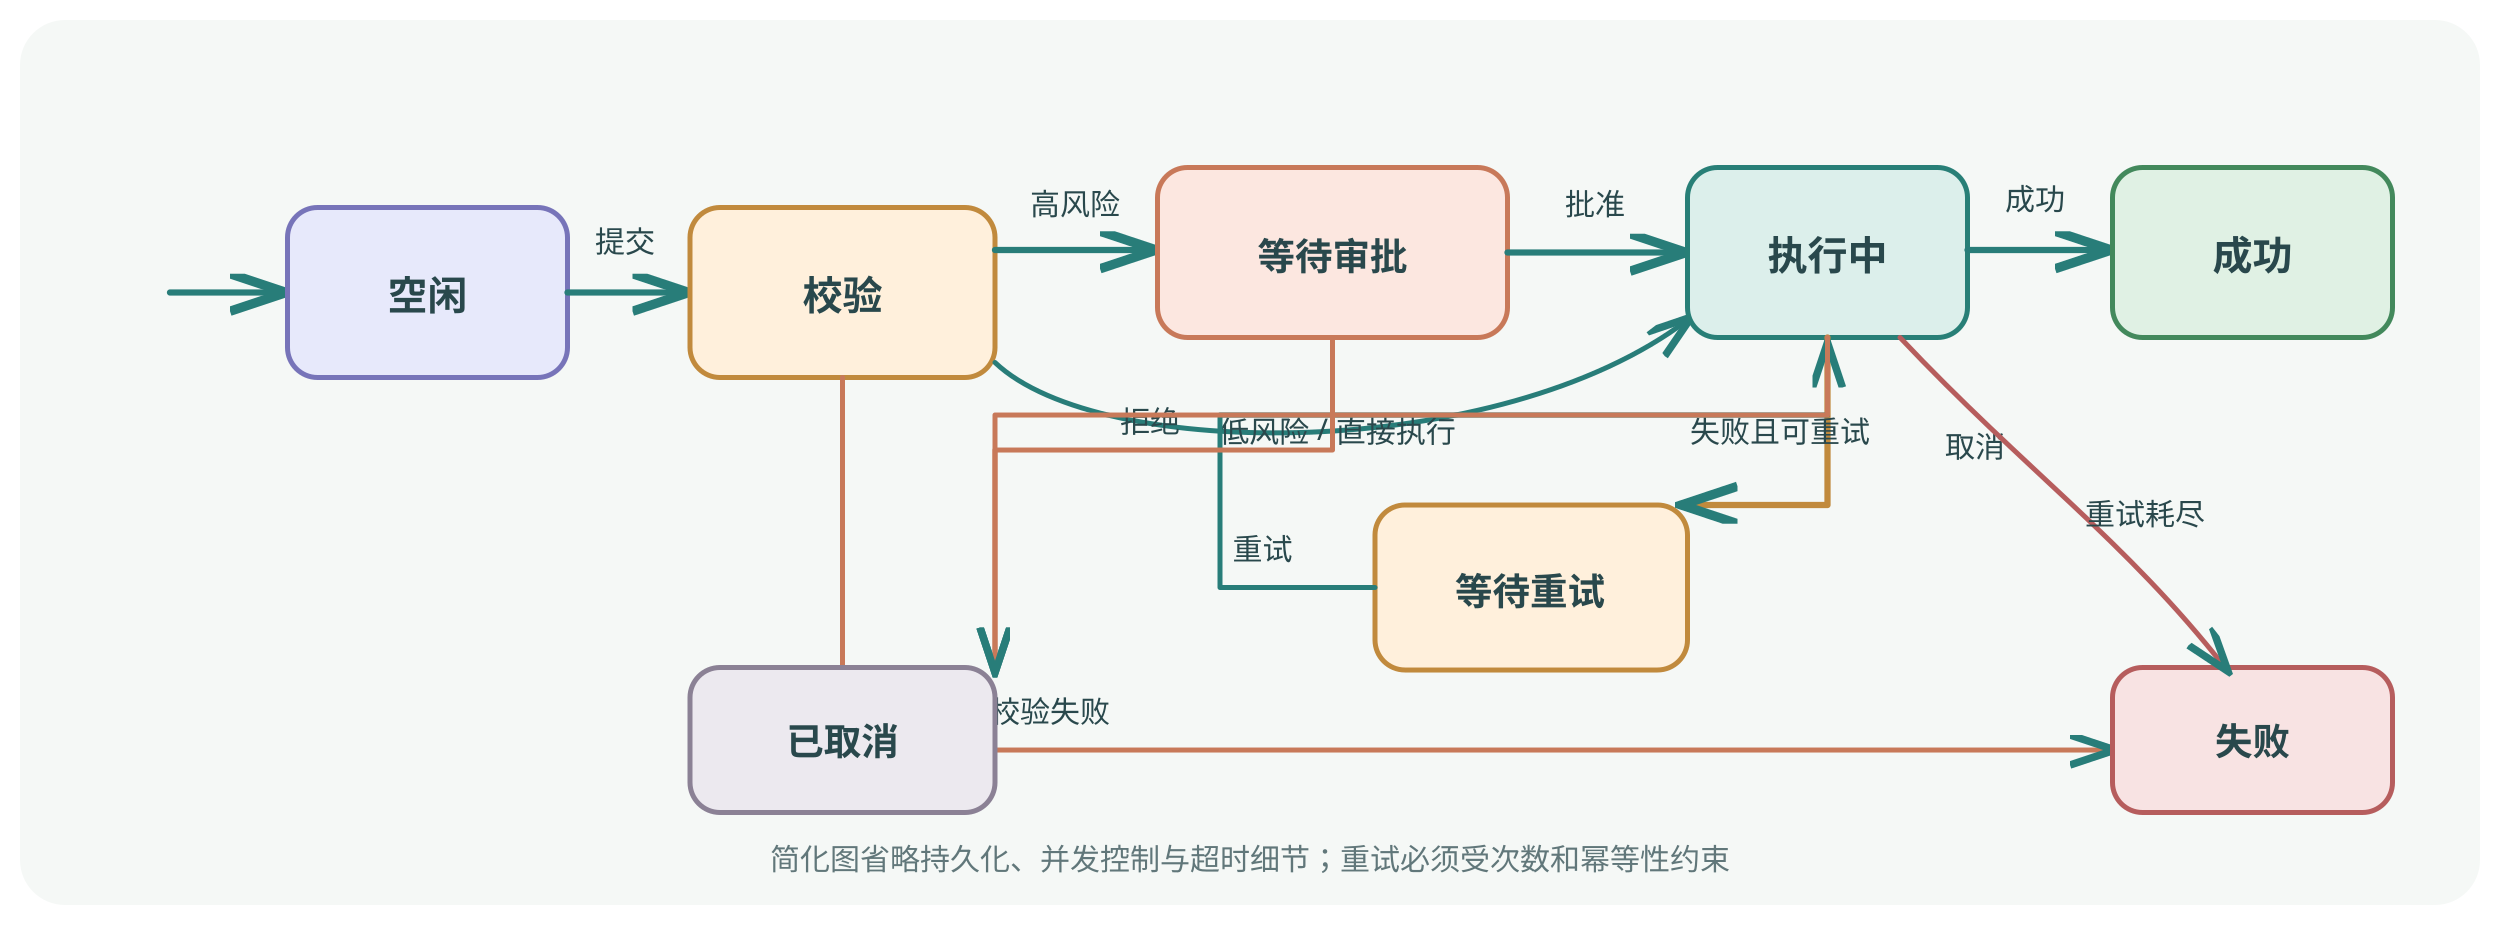
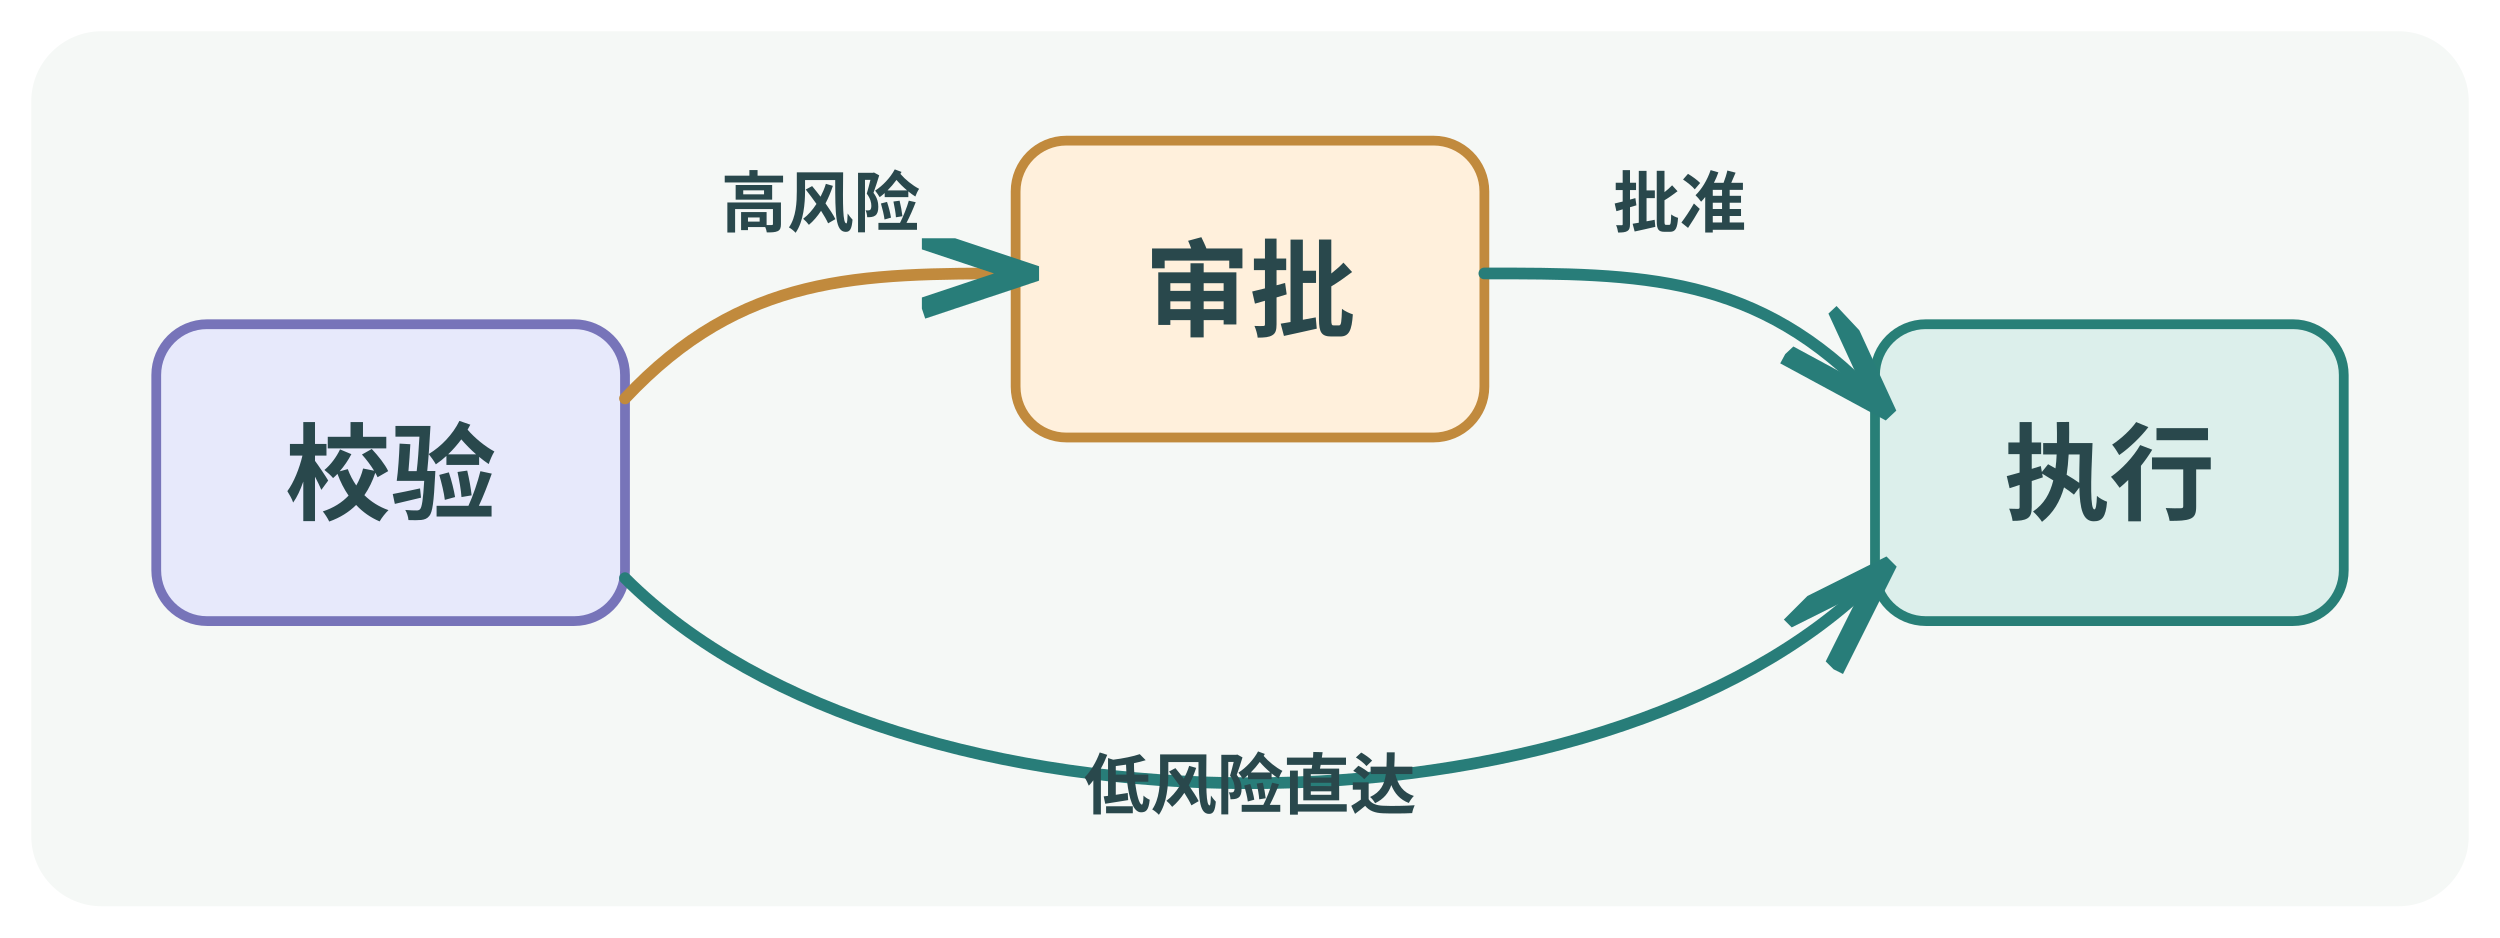
- <svg xmlns="http://www.w3.org/2000/svg" viewBox="0 0 1000 370" role="img" aria-labelledby="fsm05-title fsm05-desc">
+ <svg xmlns="http://www.w3.org/2000/svg" viewBox="0 0 640 240" class="cover-overview" role="img" aria-labelledby="fsm05cover-title fsm05cover-desc">
  <defs>
-     <marker id="fsm05-arrow" markerWidth="10" markerHeight="10" refX="8" refY="3" orient="auto">
-       <path d="M0 0 L9 3 L0 6" fill="none" stroke="#287d79" stroke-width="1.5" />
+     <marker id="fsm05cover-arrow" markerWidth="10" markerHeight="10" refX="8" refY="3" orient="auto">
+       <path d="M0 0 L9 3 L0 6" fill="none" stroke="#287d79" stroke-width="1.8" />
    </marker>
  </defs>
-   <rect x="8" y="8" width="984" height="354" rx="18" fill="#f5f8f6" />
+   <rect x="8" y="8" width="624" height="224" rx="18" fill="#f5f8f6" />
  <g font-family="system-ui,sans-serif" fill="#29484c" stroke-linecap="round" stroke-linejoin="round">
-     <path d="M68 117 H112" stroke="#287d79" stroke-width="2.5" marker-end="url(#fsm05-arrow)" />
-     <g class="state-node" data-state-node="idle">
-       <rect x="115" y="83" width="112" height="68" rx="12" fill="#e7e9fb" stroke="#7774b9" stroke-width="2" />
-       <text x="171" y="124" text-anchor="middle" font-size="16" font-weight="700" stroke="none">空闲</text>
-     </g>
-     <path d="M227 117 H273" stroke="#287d79" stroke-width="2.5" marker-end="url(#fsm05-arrow)" />
-     <text x="250" y="101" text-anchor="middle" font-size="12" stroke="none">提交</text>
-     <g class="state-node" data-state-node="validating">
-       <rect x="276" y="83" width="122" height="68" rx="12" fill="#fff0dc" stroke="#c18a3d" stroke-width="2" />
-       <text x="337" y="124" text-anchor="middle" font-size="16" font-weight="700" stroke="none">校验</text>
-     </g>
-     <path d="M398 100 H460" stroke="#287d79" stroke-width="2.5" marker-end="url(#fsm05-arrow)" />
-     <text x="430" y="86" text-anchor="middle" font-size="12" stroke="none">高风险</text>
-     <path d="M398 145 C440 185 600 185 675 128" stroke="#287d79" stroke-width="2" fill="none" marker-end="url(#fsm05-arrow)" />
-     <text x="535" y="177" text-anchor="middle" font-size="12" stroke="none">低风险 / 直接执行</text>
-     <g class="state-node" data-state-node="awaiting_approval">
-       <rect x="463" y="67" width="140" height="68" rx="12" fill="#fce7e0" stroke="#c87959" stroke-width="2" />
-       <text x="533" y="108" text-anchor="middle" font-size="15" font-weight="700" stroke="none">等待审批</text>
-     </g>
-     <path d="M603 101 H672" stroke="#287d79" stroke-width="2.5" marker-end="url(#fsm05-arrow)" />
-     <text x="638" y="86" text-anchor="middle" font-size="12" stroke="none">批准</text>
-     <g class="state-node" data-state-node="running">
-       <rect x="675" y="67" width="112" height="68" rx="12" fill="#dcefeb" stroke="#287f77" stroke-width="2" />
-       <text x="731" y="108" text-anchor="middle" font-size="16" font-weight="700" stroke="none">执行中</text>
-     </g>
-     <path d="M787 100 H842" stroke="#287d79" stroke-width="2.5" marker-end="url(#fsm05-arrow)" />
-     <text x="814" y="84" text-anchor="middle" font-size="12" stroke="none">成功</text>
-     <g class="state-node" data-state-node="succeeded">
-       <rect x="845" y="67" width="112" height="68" rx="12" fill="#e0f1e4" stroke="#43895c" stroke-width="2" />
-       <text x="901" y="108" text-anchor="middle" font-size="16" font-weight="700" stroke="none">成功</text>
-     </g>
-     <path d="M731 135 V202 H675" stroke="#c18a3d" stroke-width="2.5" fill="none" marker-end="url(#fsm05-arrow)" />
-     <text x="712" y="177" text-anchor="middle" font-size="12" stroke="none">失败且可重试</text>
-     <g class="state-node" data-state-node="retry_wait">
-       <rect x="550" y="202" width="125" height="66" rx="12" fill="#fff0dc" stroke="#c18a3d" stroke-width="2" />
-       <text x="612" y="242" text-anchor="middle" font-size="15" font-weight="700" stroke="none">等待重试</text>
-     </g>
-     <path d="M550 235 H488 V166 H731 V139" stroke="#287d79" stroke-width="2" fill="none" marker-end="url(#fsm05-arrow)" />
-     <text x="505" y="224" text-anchor="middle" font-size="12" stroke="none">重试</text>
-     <path d="M337 151 V300 H844" stroke="#c87959" stroke-width="2" fill="none" marker-end="url(#fsm05-arrow)" />
-     <text x="420" y="289" text-anchor="middle" font-size="12" stroke="none">校验失败</text>
-     <g class="state-node" data-state-node="failed">
-       <rect x="845" y="267" width="112" height="58" rx="12" fill="#f8e3e3" stroke="#b65d5d" stroke-width="2" />
-       <text x="901" y="302" text-anchor="middle" font-size="15" font-weight="700" stroke="none">失败</text>
-     </g>
-     <g class="state-node" data-state-node="cancelled">
-       <rect x="276" y="267" width="122" height="58" rx="12" fill="#ece9ef" stroke="#8b8195" stroke-width="2" />
-       <text x="337" y="302" text-anchor="middle" font-size="15" font-weight="700" stroke="none">已取消</text>
-     </g>
-     <path d="M533 135 V180 H398 V267" stroke="#c87959" stroke-width="2" fill="none" marker-end="url(#fsm05-arrow)" />
-     <text x="460" y="173" text-anchor="middle" font-size="12" stroke="none">拒绝</text>
-     <path d="M731 135 V166 H398 V267" stroke="#c87959" stroke-width="2" fill="none" marker-end="url(#fsm05-arrow)" />
-     <text x="790" y="183" text-anchor="middle" font-size="12" stroke="none">取消</text>
-     <path d="M760 135 C810 188 850 216 890 267" stroke="#b65d5d" stroke-width="2" fill="none" marker-end="url(#fsm05-arrow)" />
-     <text x="858" y="210" text-anchor="middle" font-size="12" stroke="none">重试耗尽</text>
-     <text x="500" y="348" text-anchor="middle" font-size="12" fill="#61777a" stroke="none">简化图省略持久化、并发控制与超时细节；重试必须受次数和幂等性约束</text>
+     <rect x="40" y="83" width="120" height="76" rx="13" fill="#e7e9fb" stroke="#7774b9" stroke-width="2.5" />
+     <text x="100" y="131" text-anchor="middle" font-size="27" font-weight="750" stroke="none">校验</text>
+     <rect x="260" y="36" width="120" height="76" rx="13" fill="#fff0dc" stroke="#c18a3d" stroke-width="2.5" />
+     <text x="320" y="84" text-anchor="middle" font-size="27" font-weight="750" stroke="none">审批</text>
+     <rect x="480" y="83" width="120" height="76" rx="13" fill="#dcefeb" stroke="#287f77" stroke-width="2.5" />
+     <text x="540" y="131" text-anchor="middle" font-size="27" font-weight="750" stroke="none">执行</text>
+     <path d="M160 102 C190 70 220 70 260 70" fill="none" stroke="#c18a3d" stroke-width="3" marker-end="url(#fsm05cover-arrow)" />
+     <text x="210" y="58" text-anchor="middle" font-size="17" font-weight="700" stroke="none">高风险</text>
+     <path d="M380 70 C420 70 450 70 480 102" fill="none" stroke="#287d79" stroke-width="3" marker-end="url(#fsm05cover-arrow)" />
+     <text x="430" y="58" text-anchor="middle" font-size="17" font-weight="700" stroke="none">批准</text>
+     <path d="M160 148 C230 218 410 218 480 148" fill="none" stroke="#287d79" stroke-width="3" marker-end="url(#fsm05cover-arrow)" />
+     <text x="320" y="207" text-anchor="middle" font-size="17" font-weight="700" stroke="none">低风险直达</text>
  </g>
</svg>
